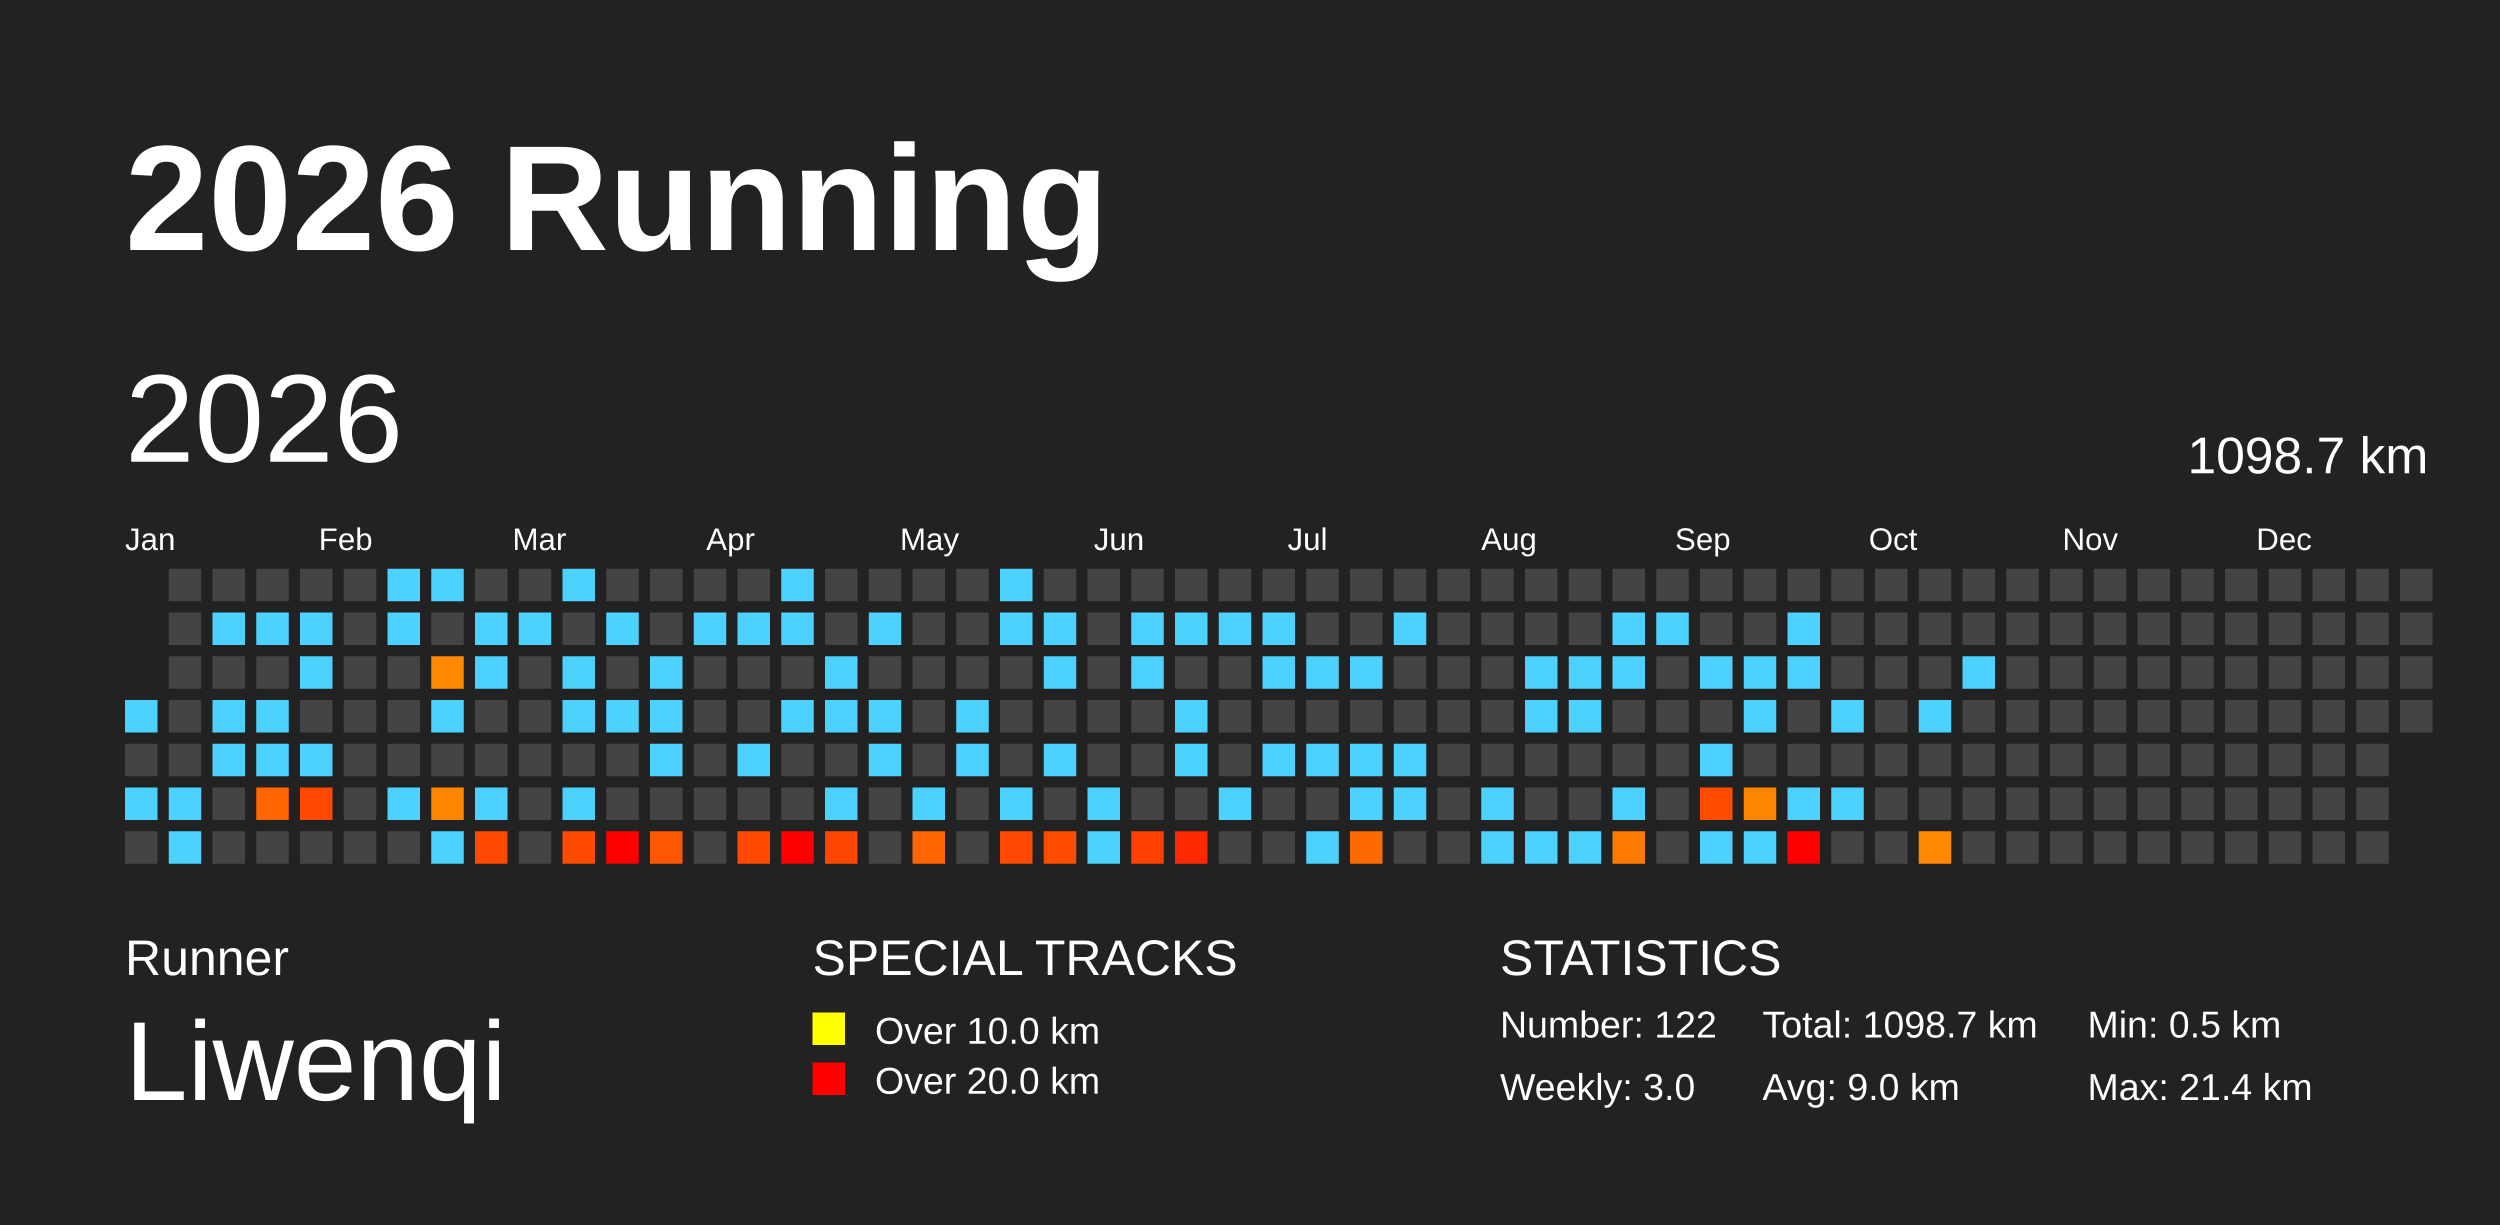
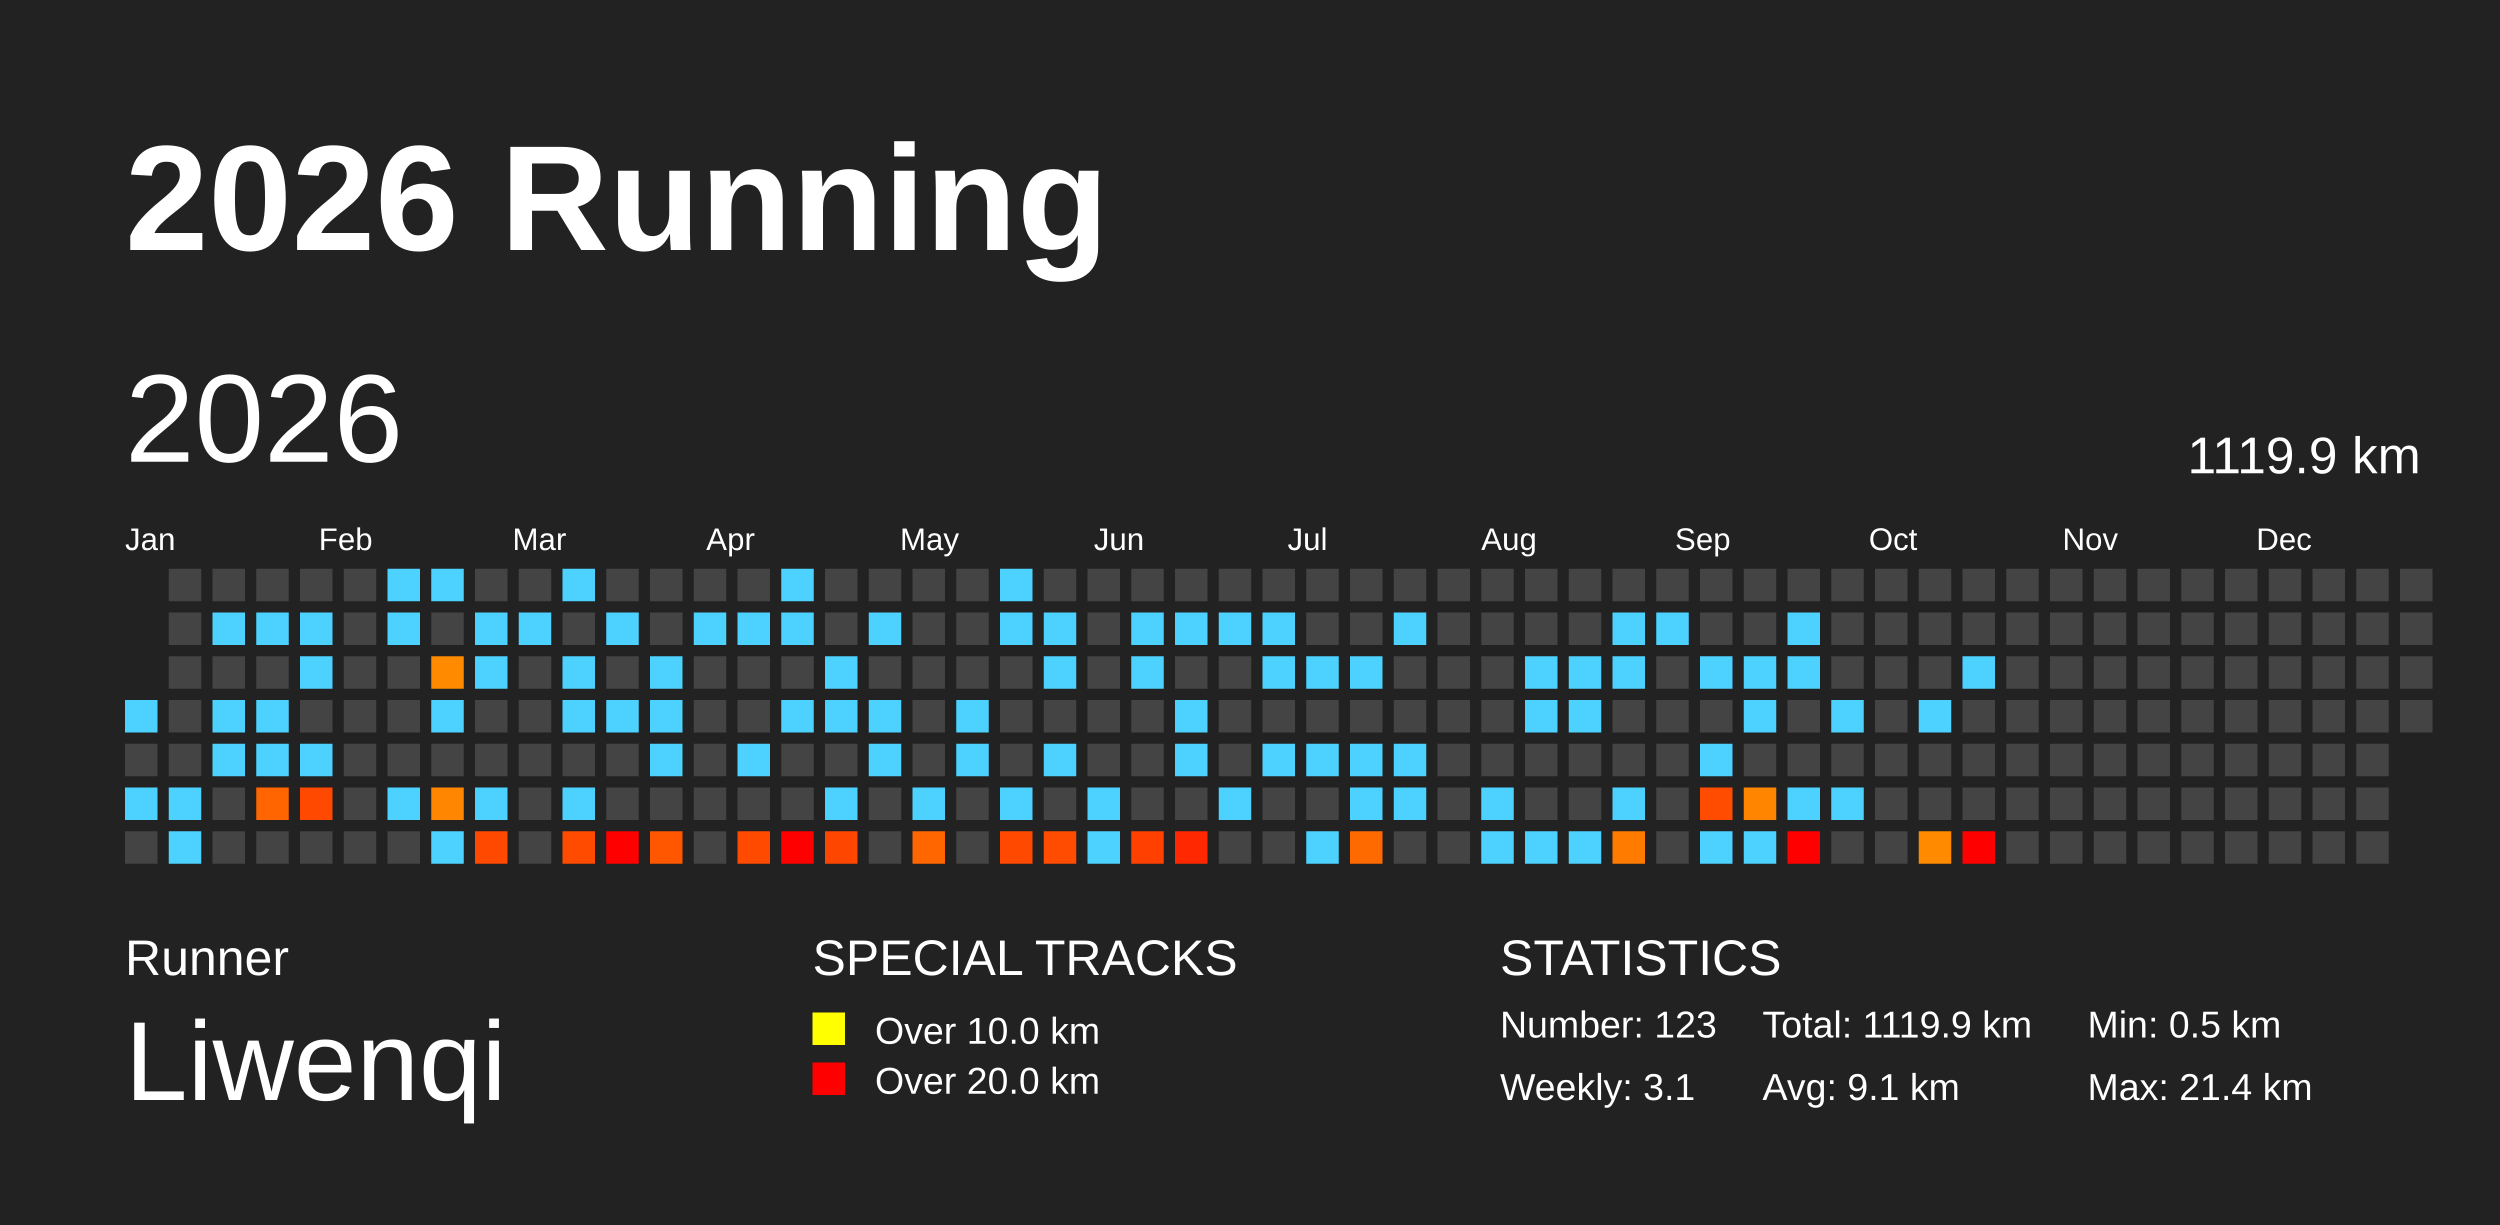
<svg xmlns="http://www.w3.org/2000/svg" baseProfile="full" height="98mm" version="1.1" viewBox="0,0,200,98" width="200mm">
  <defs />
  <rect fill="#222222" height="98" width="200" x="0" y="0" />
  <text fill="#FFFFFF" style="font-size:12px; font-family:Arial; font-weight:bold;" x="10" y="20">2026 Running</text>
  <text fill="#FFFFFF" style="font-size:4px; font-family:Arial" x="10" y="78">Runner</text>
  <text fill="#FFFFFF" style="font-size:9px; font-family:Arial" x="10" y="88">Liwenqi</text>
  <text fill="#FFFFFF" style="font-size:4px; font-family:Arial" x="65" y="78">SPECIAL TRACKS</text>
  <rect fill="yellow" height="2.6" width="2.6" x="65" y="81" />
  <text fill="#FFFFFF" style="font-size:3px; font-family:Arial" x="70" y="83.5">Over 10.0 km</text>
  <rect fill="red" height="2.6" width="2.6" x="65" y="85" />
  <text fill="#FFFFFF" style="font-size:3px; font-family:Arial" x="70" y="87.5">Over 20.0 km</text>
  <text fill="#FFFFFF" style="font-size:4px; font-family:Arial" x="120" y="78">STATISTICS</text>
-   <text fill="#FFFFFF" style="font-size:3px; font-family:Arial" x="120" y="83">Number: 122</text>
-   <text fill="#FFFFFF" style="font-size:3px; font-family:Arial" x="120" y="88">Weekly: 3.0</text>
-   <text fill="#FFFFFF" style="font-size:3px; font-family:Arial" x="141" y="83">Total: 1098.7 km</text>
-   <text fill="#FFFFFF" style="font-size:3px; font-family:Arial" x="141" y="88">Avg: 9.0 km</text>
+   <text fill="#FFFFFF" style="font-size:3px; font-family:Arial" x="120" y="83">Number: 123</text>
+   <text fill="#FFFFFF" style="font-size:3px; font-family:Arial" x="120" y="88">Weekly: 3.1</text>
+   <text fill="#FFFFFF" style="font-size:3px; font-family:Arial" x="141" y="83">Total: 1119.9 km</text>
+   <text fill="#FFFFFF" style="font-size:3px; font-family:Arial" x="141" y="88">Avg: 9.1 km</text>
  <text fill="#FFFFFF" style="font-size:3px; font-family:Arial" x="167" y="83">Min: 0.5 km</text>
  <text fill="#FFFFFF" style="font-size:3px; font-family:Arial" x="167" y="88">Max: 21.4 km</text>
  <text dominant-baseline="hanging" fill="#FFFFFF" style="font-size:10.0px; font-family:Arial;" x="10" y="30">2026</text>
-   <text dominant-baseline="hanging" fill="#FFFFFF" style="font-size:4.125px; font-family:Arial;" x="175" y="35">1098.7 km</text>
+   <text dominant-baseline="hanging" fill="#FFFFFF" style="font-size:4.125px; font-family:Arial;" x="175" y="35">1119.9 km</text>
  <text fill="#FFFFFF" style="font-size:2.5px; font-family:Arial" x="10.0" y="44">Jan</text>
  <text fill="#FFFFFF" style="font-size:2.5px; font-family:Arial" x="25.5" y="44">Feb</text>
  <text fill="#FFFFFF" style="font-size:2.5px; font-family:Arial" x="41.0" y="44">Mar</text>
  <text fill="#FFFFFF" style="font-size:2.5px; font-family:Arial" x="56.5" y="44">Apr</text>
  <text fill="#FFFFFF" style="font-size:2.5px; font-family:Arial" x="72.0" y="44">May</text>
  <text fill="#FFFFFF" style="font-size:2.5px; font-family:Arial" x="87.5" y="44">Jun</text>
  <text fill="#FFFFFF" style="font-size:2.5px; font-family:Arial" x="103.0" y="44">Jul</text>
  <text fill="#FFFFFF" style="font-size:2.5px; font-family:Arial" x="118.5" y="44">Aug</text>
  <text fill="#FFFFFF" style="font-size:2.5px; font-family:Arial" x="134.0" y="44">Sep</text>
  <text fill="#FFFFFF" style="font-size:2.5px; font-family:Arial" x="149.5" y="44">Oct</text>
  <text fill="#FFFFFF" style="font-size:2.5px; font-family:Arial" x="165.0" y="44">Nov</text>
  <text fill="#FFFFFF" style="font-size:2.5px; font-family:Arial" x="180.5" y="44">Dec</text>
  <rect fill="#4dd2ff" height="2.6" width="2.6" x="10.0" y="56.0" />
  <rect fill="#444444" height="2.6" width="2.6" x="10.0" y="59.5" />
  <rect fill="#4dd2ff" height="2.6" width="2.6" x="10.0" y="63.0" />
  <rect fill="#444444" height="2.6" width="2.6" x="10.0" y="66.5" />
  <rect fill="#444444" height="2.6" width="2.6" x="13.5" y="45.5" />
  <rect fill="#444444" height="2.6" width="2.6" x="13.5" y="49.0" />
  <rect fill="#444444" height="2.6" width="2.6" x="13.5" y="52.5" />
  <rect fill="#444444" height="2.6" width="2.6" x="13.5" y="56.0" />
  <rect fill="#444444" height="2.6" width="2.6" x="13.5" y="59.5" />
  <rect fill="#4dd2ff" height="2.6" width="2.6" x="13.5" y="63.0" />
  <rect fill="#4dd2ff" height="2.6" width="2.6" x="13.5" y="66.5" />
  <rect fill="#444444" height="2.6" width="2.6" x="17.0" y="45.5" />
  <rect fill="#4dd2ff" height="2.6" width="2.6" x="17.0" y="49.0" />
  <rect fill="#444444" height="2.6" width="2.6" x="17.0" y="52.5" />
  <rect fill="#4dd2ff" height="2.6" width="2.6" x="17.0" y="56.0" />
  <rect fill="#4dd2ff" height="2.6" width="2.6" x="17.0" y="59.5" />
  <rect fill="#444444" height="2.6" width="2.6" x="17.0" y="63.0" />
  <rect fill="#444444" height="2.6" width="2.6" x="17.0" y="66.5" />
  <rect fill="#444444" height="2.6" width="2.6" x="20.5" y="45.5" />
  <rect fill="#4dd2ff" height="2.6" width="2.6" x="20.5" y="49.0" />
  <rect fill="#444444" height="2.6" width="2.6" x="20.5" y="52.5" />
  <rect fill="#4dd2ff" height="2.6" width="2.6" x="20.5" y="56.0" />
  <rect fill="#4dd2ff" height="2.6" width="2.6" x="20.5" y="59.5" />
  <rect fill="#ff6500" height="2.6" width="2.6" x="20.5" y="63.0" />
  <rect fill="#444444" height="2.6" width="2.6" x="20.5" y="66.5" />
  <rect fill="#444444" height="2.6" width="2.6" x="24.0" y="45.5" />
  <rect fill="#4dd2ff" height="2.6" width="2.6" x="24.0" y="49.0" />
  <rect fill="#4dd2ff" height="2.6" width="2.6" x="24.0" y="52.5" />
  <rect fill="#444444" height="2.6" width="2.6" x="24.0" y="56.0" />
  <rect fill="#4dd2ff" height="2.6" width="2.6" x="24.0" y="59.5" />
  <rect fill="#ff4800" height="2.6" width="2.6" x="24.0" y="63.0" />
  <rect fill="#444444" height="2.6" width="2.6" x="24.0" y="66.5" />
  <rect fill="#444444" height="2.6" width="2.6" x="27.5" y="45.5" />
  <rect fill="#444444" height="2.6" width="2.6" x="27.5" y="49.0" />
  <rect fill="#444444" height="2.6" width="2.6" x="27.5" y="52.5" />
  <rect fill="#444444" height="2.6" width="2.6" x="27.5" y="56.0" />
  <rect fill="#444444" height="2.6" width="2.6" x="27.5" y="59.5" />
  <rect fill="#444444" height="2.6" width="2.6" x="27.5" y="63.0" />
  <rect fill="#444444" height="2.6" width="2.6" x="27.5" y="66.5" />
  <rect fill="#4dd2ff" height="2.6" width="2.6" x="31.0" y="45.5" />
  <rect fill="#4dd2ff" height="2.6" width="2.6" x="31.0" y="49.0" />
  <rect fill="#444444" height="2.6" width="2.6" x="31.0" y="52.5" />
  <rect fill="#444444" height="2.6" width="2.6" x="31.0" y="56.0" />
  <rect fill="#444444" height="2.6" width="2.6" x="31.0" y="59.5" />
  <rect fill="#4dd2ff" height="2.6" width="2.6" x="31.0" y="63.0" />
  <rect fill="#444444" height="2.6" width="2.6" x="31.0" y="66.5" />
  <rect fill="#4dd2ff" height="2.6" width="2.6" x="34.5" y="45.5" />
  <rect fill="#444444" height="2.6" width="2.6" x="34.5" y="49.0" />
  <rect fill="#ff8a00" height="2.6" width="2.6" x="34.5" y="52.5" />
  <rect fill="#4dd2ff" height="2.6" width="2.6" x="34.5" y="56.0" />
  <rect fill="#444444" height="2.6" width="2.6" x="34.5" y="59.5" />
  <rect fill="#ff8600" height="2.6" width="2.6" x="34.5" y="63.0" />
  <rect fill="#4dd2ff" height="2.6" width="2.6" x="34.5" y="66.5" />
  <rect fill="#444444" height="2.6" width="2.6" x="38.0" y="45.5" />
  <rect fill="#4dd2ff" height="2.6" width="2.6" x="38.0" y="49.0" />
  <rect fill="#4dd2ff" height="2.6" width="2.6" x="38.0" y="52.5" />
  <rect fill="#444444" height="2.6" width="2.6" x="38.0" y="56.0" />
  <rect fill="#444444" height="2.6" width="2.6" x="38.0" y="59.5" />
  <rect fill="#4dd2ff" height="2.6" width="2.6" x="38.0" y="63.0" />
  <rect fill="#ff4800" height="2.6" width="2.6" x="38.0" y="66.5" />
  <rect fill="#444444" height="2.6" width="2.6" x="41.5" y="45.5" />
  <rect fill="#4dd2ff" height="2.6" width="2.6" x="41.5" y="49.0" />
  <rect fill="#444444" height="2.6" width="2.6" x="41.5" y="52.5" />
  <rect fill="#444444" height="2.6" width="2.6" x="41.5" y="56.0" />
  <rect fill="#444444" height="2.6" width="2.6" x="41.5" y="59.5" />
  <rect fill="#444444" height="2.6" width="2.6" x="41.5" y="63.0" />
  <rect fill="#444444" height="2.6" width="2.6" x="41.5" y="66.5" />
  <rect fill="#4dd2ff" height="2.6" width="2.6" x="45.0" y="45.5" />
  <rect fill="#444444" height="2.6" width="2.6" x="45.0" y="49.0" />
  <rect fill="#4dd2ff" height="2.6" width="2.6" x="45.0" y="52.5" />
  <rect fill="#4dd2ff" height="2.6" width="2.6" x="45.0" y="56.0" />
  <rect fill="#444444" height="2.6" width="2.6" x="45.0" y="59.5" />
  <rect fill="#4dd2ff" height="2.6" width="2.6" x="45.0" y="63.0" />
  <rect fill="#ff4b00" height="2.6" width="2.6" x="45.0" y="66.5" />
  <rect fill="#444444" height="2.6" width="2.6" x="48.5" y="45.5" />
  <rect fill="#4dd2ff" height="2.6" width="2.6" x="48.5" y="49.0" />
  <rect fill="#444444" height="2.6" width="2.6" x="48.5" y="52.5" />
  <rect fill="#4dd2ff" height="2.6" width="2.6" x="48.5" y="56.0" />
  <rect fill="#444444" height="2.6" width="2.6" x="48.5" y="59.5" />
  <rect fill="#444444" height="2.6" width="2.6" x="48.5" y="63.0" />
  <rect fill="red" height="2.6" width="2.6" x="48.5" y="66.5" />
  <rect fill="#444444" height="2.6" width="2.6" x="52.0" y="45.5" />
  <rect fill="#444444" height="2.6" width="2.6" x="52.0" y="49.0" />
  <rect fill="#4dd2ff" height="2.6" width="2.6" x="52.0" y="52.5" />
  <rect fill="#4dd2ff" height="2.6" width="2.6" x="52.0" y="56.0" />
  <rect fill="#4dd2ff" height="2.6" width="2.6" x="52.0" y="59.5" />
  <rect fill="#444444" height="2.6" width="2.6" x="52.0" y="63.0" />
  <rect fill="#ff5700" height="2.6" width="2.6" x="52.0" y="66.5" />
  <rect fill="#444444" height="2.6" width="2.6" x="55.5" y="45.5" />
  <rect fill="#4dd2ff" height="2.6" width="2.6" x="55.5" y="49.0" />
  <rect fill="#444444" height="2.6" width="2.6" x="55.5" y="52.5" />
  <rect fill="#444444" height="2.6" width="2.6" x="55.5" y="56.0" />
  <rect fill="#444444" height="2.6" width="2.6" x="55.5" y="59.5" />
  <rect fill="#444444" height="2.6" width="2.6" x="55.5" y="63.0" />
  <rect fill="#444444" height="2.6" width="2.6" x="55.5" y="66.5" />
  <rect fill="#444444" height="2.6" width="2.6" x="59.0" y="45.5" />
  <rect fill="#4dd2ff" height="2.6" width="2.6" x="59.0" y="49.0" />
  <rect fill="#444444" height="2.6" width="2.6" x="59.0" y="52.5" />
  <rect fill="#444444" height="2.6" width="2.6" x="59.0" y="56.0" />
  <rect fill="#4dd2ff" height="2.6" width="2.6" x="59.0" y="59.5" />
  <rect fill="#444444" height="2.6" width="2.6" x="59.0" y="63.0" />
  <rect fill="#ff4a00" height="2.6" width="2.6" x="59.0" y="66.5" />
  <rect fill="#4dd2ff" height="2.6" width="2.6" x="62.5" y="45.5" />
  <rect fill="#4dd2ff" height="2.6" width="2.6" x="62.5" y="49.0" />
  <rect fill="#444444" height="2.6" width="2.6" x="62.5" y="52.5" />
  <rect fill="#4dd2ff" height="2.6" width="2.6" x="62.5" y="56.0" />
  <rect fill="#444444" height="2.6" width="2.6" x="62.5" y="59.5" />
  <rect fill="#444444" height="2.6" width="2.6" x="62.5" y="63.0" />
  <rect fill="red" height="2.6" width="2.6" x="62.5" y="66.5" />
  <rect fill="#444444" height="2.6" width="2.6" x="66.0" y="45.5" />
  <rect fill="#444444" height="2.6" width="2.6" x="66.0" y="49.0" />
  <rect fill="#4dd2ff" height="2.6" width="2.6" x="66.0" y="52.5" />
  <rect fill="#4dd2ff" height="2.6" width="2.6" x="66.0" y="56.0" />
  <rect fill="#444444" height="2.6" width="2.6" x="66.0" y="59.5" />
  <rect fill="#4dd2ff" height="2.6" width="2.6" x="66.0" y="63.0" />
  <rect fill="#ff4600" height="2.6" width="2.6" x="66.0" y="66.5" />
  <rect fill="#444444" height="2.6" width="2.6" x="69.5" y="45.5" />
  <rect fill="#4dd2ff" height="2.6" width="2.6" x="69.5" y="49.0" />
  <rect fill="#444444" height="2.6" width="2.6" x="69.5" y="52.5" />
  <rect fill="#4dd2ff" height="2.6" width="2.6" x="69.5" y="56.0" />
  <rect fill="#4dd2ff" height="2.6" width="2.6" x="69.5" y="59.5" />
  <rect fill="#444444" height="2.6" width="2.6" x="69.5" y="63.0" />
  <rect fill="#444444" height="2.6" width="2.6" x="69.5" y="66.5" />
  <rect fill="#444444" height="2.6" width="2.6" x="73.0" y="45.5" />
  <rect fill="#444444" height="2.6" width="2.6" x="73.0" y="49.0" />
  <rect fill="#444444" height="2.6" width="2.6" x="73.0" y="52.5" />
  <rect fill="#444444" height="2.6" width="2.6" x="73.0" y="56.0" />
  <rect fill="#444444" height="2.6" width="2.6" x="73.0" y="59.5" />
  <rect fill="#4dd2ff" height="2.6" width="2.6" x="73.0" y="63.0" />
  <rect fill="#ff6600" height="2.6" width="2.6" x="73.0" y="66.5" />
  <rect fill="#444444" height="2.6" width="2.6" x="76.5" y="45.5" />
  <rect fill="#444444" height="2.6" width="2.6" x="76.5" y="49.0" />
  <rect fill="#444444" height="2.6" width="2.6" x="76.5" y="52.5" />
  <rect fill="#4dd2ff" height="2.6" width="2.6" x="76.5" y="56.0" />
  <rect fill="#4dd2ff" height="2.6" width="2.6" x="76.5" y="59.5" />
  <rect fill="#444444" height="2.6" width="2.6" x="76.5" y="63.0" />
  <rect fill="#444444" height="2.6" width="2.6" x="76.5" y="66.5" />
  <rect fill="#4dd2ff" height="2.6" width="2.6" x="80.0" y="45.5" />
  <rect fill="#4dd2ff" height="2.6" width="2.6" x="80.0" y="49.0" />
  <rect fill="#444444" height="2.6" width="2.6" x="80.0" y="52.5" />
  <rect fill="#444444" height="2.6" width="2.6" x="80.0" y="56.0" />
  <rect fill="#444444" height="2.6" width="2.6" x="80.0" y="59.5" />
  <rect fill="#4dd2ff" height="2.6" width="2.6" x="80.0" y="63.0" />
  <rect fill="#ff4900" height="2.6" width="2.6" x="80.0" y="66.5" />
  <rect fill="#444444" height="2.6" width="2.6" x="83.5" y="45.5" />
  <rect fill="#4dd2ff" height="2.6" width="2.6" x="83.5" y="49.0" />
  <rect fill="#4dd2ff" height="2.6" width="2.6" x="83.5" y="52.5" />
  <rect fill="#444444" height="2.6" width="2.6" x="83.5" y="56.0" />
  <rect fill="#4dd2ff" height="2.6" width="2.6" x="83.5" y="59.5" />
  <rect fill="#444444" height="2.6" width="2.6" x="83.5" y="63.0" />
  <rect fill="#ff4c00" height="2.6" width="2.6" x="83.5" y="66.5" />
  <rect fill="#444444" height="2.6" width="2.6" x="87.0" y="45.5" />
  <rect fill="#444444" height="2.6" width="2.6" x="87.0" y="49.0" />
  <rect fill="#444444" height="2.6" width="2.6" x="87.0" y="52.5" />
  <rect fill="#444444" height="2.6" width="2.6" x="87.0" y="56.0" />
  <rect fill="#444444" height="2.6" width="2.6" x="87.0" y="59.5" />
  <rect fill="#4dd2ff" height="2.6" width="2.6" x="87.0" y="63.0" />
  <rect fill="#4dd2ff" height="2.6" width="2.6" x="87.0" y="66.5" />
  <rect fill="#444444" height="2.6" width="2.6" x="90.5" y="45.5" />
  <rect fill="#4dd2ff" height="2.6" width="2.6" x="90.5" y="49.0" />
  <rect fill="#4dd2ff" height="2.6" width="2.6" x="90.5" y="52.5" />
  <rect fill="#444444" height="2.6" width="2.6" x="90.5" y="56.0" />
  <rect fill="#444444" height="2.6" width="2.6" x="90.5" y="59.5" />
  <rect fill="#444444" height="2.6" width="2.6" x="90.5" y="63.0" />
  <rect fill="#ff4000" height="2.6" width="2.6" x="90.5" y="66.5" />
  <rect fill="#444444" height="2.6" width="2.6" x="94.0" y="45.5" />
  <rect fill="#4dd2ff" height="2.6" width="2.6" x="94.0" y="49.0" />
  <rect fill="#444444" height="2.6" width="2.6" x="94.0" y="52.5" />
  <rect fill="#4dd2ff" height="2.6" width="2.6" x="94.0" y="56.0" />
  <rect fill="#4dd2ff" height="2.6" width="2.6" x="94.0" y="59.5" />
  <rect fill="#444444" height="2.6" width="2.6" x="94.0" y="63.0" />
  <rect fill="#ff2800" height="2.6" width="2.6" x="94.0" y="66.5" />
  <rect fill="#444444" height="2.6" width="2.6" x="97.5" y="45.5" />
  <rect fill="#4dd2ff" height="2.6" width="2.6" x="97.5" y="49.0" />
  <rect fill="#444444" height="2.6" width="2.6" x="97.5" y="52.5" />
  <rect fill="#444444" height="2.6" width="2.6" x="97.5" y="56.0" />
  <rect fill="#444444" height="2.6" width="2.6" x="97.5" y="59.5" />
  <rect fill="#4dd2ff" height="2.6" width="2.6" x="97.5" y="63.0" />
  <rect fill="#444444" height="2.6" width="2.6" x="97.5" y="66.5" />
  <rect fill="#444444" height="2.6" width="2.6" x="101.0" y="45.5" />
  <rect fill="#4dd2ff" height="2.6" width="2.6" x="101.0" y="49.0" />
  <rect fill="#4dd2ff" height="2.6" width="2.6" x="101.0" y="52.5" />
  <rect fill="#444444" height="2.6" width="2.6" x="101.0" y="56.0" />
  <rect fill="#4dd2ff" height="2.6" width="2.6" x="101.0" y="59.5" />
  <rect fill="#444444" height="2.6" width="2.6" x="101.0" y="63.0" />
  <rect fill="#444444" height="2.6" width="2.6" x="101.0" y="66.5" />
  <rect fill="#444444" height="2.6" width="2.6" x="104.5" y="45.5" />
  <rect fill="#444444" height="2.6" width="2.6" x="104.5" y="49.0" />
  <rect fill="#4dd2ff" height="2.6" width="2.6" x="104.5" y="52.5" />
  <rect fill="#444444" height="2.6" width="2.6" x="104.5" y="56.0" />
  <rect fill="#4dd2ff" height="2.6" width="2.6" x="104.5" y="59.5" />
  <rect fill="#444444" height="2.6" width="2.6" x="104.5" y="63.0" />
  <rect fill="#4dd2ff" height="2.6" width="2.6" x="104.5" y="66.5" />
  <rect fill="#444444" height="2.6" width="2.6" x="108.0" y="45.5" />
  <rect fill="#444444" height="2.6" width="2.6" x="108.0" y="49.0" />
  <rect fill="#4dd2ff" height="2.6" width="2.6" x="108.0" y="52.5" />
  <rect fill="#444444" height="2.6" width="2.6" x="108.0" y="56.0" />
  <rect fill="#4dd2ff" height="2.6" width="2.6" x="108.0" y="59.5" />
  <rect fill="#4dd2ff" height="2.6" width="2.6" x="108.0" y="63.0" />
  <rect fill="#ff6a00" height="2.6" width="2.6" x="108.0" y="66.5" />
  <rect fill="#444444" height="2.6" width="2.6" x="111.5" y="45.5" />
  <rect fill="#4dd2ff" height="2.6" width="2.6" x="111.5" y="49.0" />
  <rect fill="#444444" height="2.6" width="2.6" x="111.5" y="52.5" />
  <rect fill="#444444" height="2.6" width="2.6" x="111.5" y="56.0" />
  <rect fill="#4dd2ff" height="2.6" width="2.6" x="111.5" y="59.5" />
  <rect fill="#4dd2ff" height="2.6" width="2.6" x="111.5" y="63.0" />
  <rect fill="#444444" height="2.6" width="2.6" x="111.5" y="66.5" />
  <rect fill="#444444" height="2.6" width="2.6" x="115.0" y="45.5" />
  <rect fill="#444444" height="2.6" width="2.6" x="115.0" y="49.0" />
  <rect fill="#444444" height="2.6" width="2.6" x="115.0" y="52.5" />
  <rect fill="#444444" height="2.6" width="2.6" x="115.0" y="56.0" />
  <rect fill="#444444" height="2.6" width="2.6" x="115.0" y="59.5" />
  <rect fill="#444444" height="2.6" width="2.6" x="115.0" y="63.0" />
  <rect fill="#444444" height="2.6" width="2.6" x="115.0" y="66.5" />
  <rect fill="#444444" height="2.6" width="2.6" x="118.5" y="45.5" />
  <rect fill="#444444" height="2.6" width="2.6" x="118.5" y="49.0" />
  <rect fill="#444444" height="2.6" width="2.6" x="118.5" y="52.5" />
  <rect fill="#444444" height="2.6" width="2.6" x="118.5" y="56.0" />
  <rect fill="#444444" height="2.6" width="2.6" x="118.5" y="59.5" />
  <rect fill="#4dd2ff" height="2.6" width="2.6" x="118.5" y="63.0" />
  <rect fill="#4dd2ff" height="2.6" width="2.6" x="118.5" y="66.5" />
  <rect fill="#444444" height="2.6" width="2.6" x="122.0" y="45.5" />
  <rect fill="#444444" height="2.6" width="2.6" x="122.0" y="49.0" />
  <rect fill="#4dd2ff" height="2.6" width="2.6" x="122.0" y="52.5" />
  <rect fill="#4dd2ff" height="2.6" width="2.6" x="122.0" y="56.0" />
  <rect fill="#444444" height="2.6" width="2.6" x="122.0" y="59.5" />
  <rect fill="#444444" height="2.6" width="2.6" x="122.0" y="63.0" />
  <rect fill="#4dd2ff" height="2.6" width="2.6" x="122.0" y="66.5" />
  <rect fill="#444444" height="2.6" width="2.6" x="125.5" y="45.5" />
  <rect fill="#444444" height="2.6" width="2.6" x="125.5" y="49.0" />
  <rect fill="#4dd2ff" height="2.6" width="2.6" x="125.5" y="52.5" />
  <rect fill="#4dd2ff" height="2.6" width="2.6" x="125.5" y="56.0" />
  <rect fill="#444444" height="2.6" width="2.6" x="125.5" y="59.5" />
  <rect fill="#444444" height="2.6" width="2.6" x="125.5" y="63.0" />
  <rect fill="#4dd2ff" height="2.6" width="2.6" x="125.5" y="66.5" />
  <rect fill="#444444" height="2.6" width="2.6" x="129.0" y="45.5" />
  <rect fill="#4dd2ff" height="2.6" width="2.6" x="129.0" y="49.0" />
  <rect fill="#4dd2ff" height="2.6" width="2.6" x="129.0" y="52.5" />
  <rect fill="#444444" height="2.6" width="2.6" x="129.0" y="56.0" />
  <rect fill="#444444" height="2.6" width="2.6" x="129.0" y="59.5" />
  <rect fill="#4dd2ff" height="2.6" width="2.6" x="129.0" y="63.0" />
  <rect fill="#ff7b00" height="2.6" width="2.6" x="129.0" y="66.5" />
  <rect fill="#444444" height="2.6" width="2.6" x="132.5" y="45.5" />
  <rect fill="#4dd2ff" height="2.6" width="2.6" x="132.5" y="49.0" />
  <rect fill="#444444" height="2.6" width="2.6" x="132.5" y="52.5" />
  <rect fill="#444444" height="2.6" width="2.6" x="132.5" y="56.0" />
  <rect fill="#444444" height="2.6" width="2.6" x="132.5" y="59.5" />
  <rect fill="#444444" height="2.6" width="2.6" x="132.5" y="63.0" />
  <rect fill="#444444" height="2.6" width="2.6" x="132.5" y="66.5" />
  <rect fill="#444444" height="2.6" width="2.6" x="136.0" y="45.5" />
  <rect fill="#444444" height="2.6" width="2.6" x="136.0" y="49.0" />
  <rect fill="#4dd2ff" height="2.6" width="2.6" x="136.0" y="52.5" />
  <rect fill="#444444" height="2.6" width="2.6" x="136.0" y="56.0" />
  <rect fill="#4dd2ff" height="2.6" width="2.6" x="136.0" y="59.5" />
  <rect fill="#ff4c00" height="2.6" width="2.6" x="136.0" y="63.0" />
  <rect fill="#4dd2ff" height="2.6" width="2.6" x="136.0" y="66.5" />
  <rect fill="#444444" height="2.6" width="2.6" x="139.5" y="45.5" />
  <rect fill="#444444" height="2.6" width="2.6" x="139.5" y="49.0" />
  <rect fill="#4dd2ff" height="2.6" width="2.6" x="139.5" y="52.5" />
  <rect fill="#4dd2ff" height="2.6" width="2.6" x="139.5" y="56.0" />
  <rect fill="#444444" height="2.6" width="2.6" x="139.5" y="59.5" />
  <rect fill="#ff8400" height="2.6" width="2.6" x="139.5" y="63.0" />
  <rect fill="#4dd2ff" height="2.6" width="2.6" x="139.5" y="66.5" />
  <rect fill="#444444" height="2.6" width="2.6" x="143.0" y="45.5" />
  <rect fill="#4dd2ff" height="2.6" width="2.6" x="143.0" y="49.0" />
  <rect fill="#4dd2ff" height="2.6" width="2.6" x="143.0" y="52.5" />
  <rect fill="#444444" height="2.6" width="2.6" x="143.0" y="56.0" />
  <rect fill="#444444" height="2.6" width="2.6" x="143.0" y="59.5" />
  <rect fill="#4dd2ff" height="2.6" width="2.6" x="143.0" y="63.0" />
  <rect fill="red" height="2.6" width="2.6" x="143.0" y="66.5" />
  <rect fill="#444444" height="2.6" width="2.6" x="146.5" y="45.5" />
  <rect fill="#444444" height="2.6" width="2.6" x="146.5" y="49.0" />
  <rect fill="#444444" height="2.6" width="2.6" x="146.5" y="52.5" />
  <rect fill="#4dd2ff" height="2.6" width="2.6" x="146.5" y="56.0" />
  <rect fill="#444444" height="2.6" width="2.6" x="146.5" y="59.5" />
  <rect fill="#4dd2ff" height="2.6" width="2.6" x="146.5" y="63.0" />
  <rect fill="#444444" height="2.6" width="2.6" x="146.5" y="66.5" />
  <rect fill="#444444" height="2.6" width="2.6" x="150.0" y="45.5" />
  <rect fill="#444444" height="2.6" width="2.6" x="150.0" y="49.0" />
  <rect fill="#444444" height="2.6" width="2.6" x="150.0" y="52.5" />
  <rect fill="#444444" height="2.6" width="2.6" x="150.0" y="56.0" />
  <rect fill="#444444" height="2.6" width="2.6" x="150.0" y="59.5" />
  <rect fill="#444444" height="2.6" width="2.6" x="150.0" y="63.0" />
  <rect fill="#444444" height="2.6" width="2.6" x="150.0" y="66.5" />
  <rect fill="#444444" height="2.6" width="2.6" x="153.5" y="45.5" />
  <rect fill="#444444" height="2.6" width="2.6" x="153.5" y="49.0" />
  <rect fill="#444444" height="2.6" width="2.6" x="153.5" y="52.5" />
  <rect fill="#4dd2ff" height="2.6" width="2.6" x="153.5" y="56.0" />
  <rect fill="#444444" height="2.6" width="2.6" x="153.5" y="59.5" />
  <rect fill="#444444" height="2.6" width="2.6" x="153.5" y="63.0" />
  <rect fill="#ff8a00" height="2.6" width="2.6" x="153.5" y="66.5" />
  <rect fill="#444444" height="2.6" width="2.6" x="157.0" y="45.5" />
  <rect fill="#444444" height="2.6" width="2.6" x="157.0" y="49.0" />
  <rect fill="#4dd2ff" height="2.6" width="2.6" x="157.0" y="52.5" />
  <rect fill="#444444" height="2.6" width="2.6" x="157.0" y="56.0" />
  <rect fill="#444444" height="2.6" width="2.6" x="157.0" y="59.5" />
  <rect fill="#444444" height="2.6" width="2.6" x="157.0" y="63.0" />
-   <rect fill="#444444" height="2.6" width="2.6" x="157.0" y="66.5" />
+   <rect fill="red" height="2.6" width="2.6" x="157.0" y="66.5" />
  <rect fill="#444444" height="2.6" width="2.6" x="160.5" y="45.5" />
  <rect fill="#444444" height="2.6" width="2.6" x="160.5" y="49.0" />
  <rect fill="#444444" height="2.6" width="2.6" x="160.5" y="52.5" />
  <rect fill="#444444" height="2.6" width="2.6" x="160.5" y="56.0" />
  <rect fill="#444444" height="2.6" width="2.6" x="160.5" y="59.5" />
  <rect fill="#444444" height="2.6" width="2.6" x="160.5" y="63.0" />
  <rect fill="#444444" height="2.6" width="2.6" x="160.5" y="66.5" />
  <rect fill="#444444" height="2.6" width="2.6" x="164.0" y="45.5" />
  <rect fill="#444444" height="2.6" width="2.6" x="164.0" y="49.0" />
  <rect fill="#444444" height="2.6" width="2.6" x="164.0" y="52.5" />
  <rect fill="#444444" height="2.6" width="2.6" x="164.0" y="56.0" />
  <rect fill="#444444" height="2.6" width="2.6" x="164.0" y="59.5" />
  <rect fill="#444444" height="2.6" width="2.6" x="164.0" y="63.0" />
  <rect fill="#444444" height="2.6" width="2.6" x="164.0" y="66.5" />
  <rect fill="#444444" height="2.6" width="2.6" x="167.5" y="45.5" />
  <rect fill="#444444" height="2.6" width="2.6" x="167.5" y="49.0" />
  <rect fill="#444444" height="2.6" width="2.6" x="167.5" y="52.5" />
  <rect fill="#444444" height="2.6" width="2.6" x="167.5" y="56.0" />
  <rect fill="#444444" height="2.6" width="2.6" x="167.5" y="59.5" />
  <rect fill="#444444" height="2.6" width="2.6" x="167.5" y="63.0" />
  <rect fill="#444444" height="2.6" width="2.6" x="167.5" y="66.5" />
  <rect fill="#444444" height="2.6" width="2.6" x="171.0" y="45.5" />
  <rect fill="#444444" height="2.6" width="2.6" x="171.0" y="49.0" />
  <rect fill="#444444" height="2.6" width="2.6" x="171.0" y="52.5" />
  <rect fill="#444444" height="2.6" width="2.6" x="171.0" y="56.0" />
  <rect fill="#444444" height="2.6" width="2.6" x="171.0" y="59.5" />
  <rect fill="#444444" height="2.6" width="2.6" x="171.0" y="63.0" />
  <rect fill="#444444" height="2.6" width="2.6" x="171.0" y="66.5" />
  <rect fill="#444444" height="2.6" width="2.6" x="174.5" y="45.5" />
  <rect fill="#444444" height="2.6" width="2.6" x="174.5" y="49.0" />
  <rect fill="#444444" height="2.6" width="2.6" x="174.5" y="52.5" />
  <rect fill="#444444" height="2.6" width="2.6" x="174.5" y="56.0" />
  <rect fill="#444444" height="2.6" width="2.6" x="174.5" y="59.5" />
  <rect fill="#444444" height="2.6" width="2.6" x="174.5" y="63.0" />
  <rect fill="#444444" height="2.6" width="2.6" x="174.5" y="66.5" />
  <rect fill="#444444" height="2.6" width="2.6" x="178.0" y="45.5" />
  <rect fill="#444444" height="2.6" width="2.6" x="178.0" y="49.0" />
  <rect fill="#444444" height="2.6" width="2.6" x="178.0" y="52.5" />
  <rect fill="#444444" height="2.6" width="2.6" x="178.0" y="56.0" />
  <rect fill="#444444" height="2.6" width="2.6" x="178.0" y="59.5" />
  <rect fill="#444444" height="2.6" width="2.6" x="178.0" y="63.0" />
  <rect fill="#444444" height="2.6" width="2.6" x="178.0" y="66.5" />
  <rect fill="#444444" height="2.6" width="2.6" x="181.5" y="45.5" />
  <rect fill="#444444" height="2.6" width="2.6" x="181.5" y="49.0" />
  <rect fill="#444444" height="2.6" width="2.6" x="181.5" y="52.5" />
  <rect fill="#444444" height="2.6" width="2.6" x="181.5" y="56.0" />
  <rect fill="#444444" height="2.6" width="2.6" x="181.5" y="59.5" />
  <rect fill="#444444" height="2.6" width="2.6" x="181.5" y="63.0" />
  <rect fill="#444444" height="2.6" width="2.6" x="181.5" y="66.5" />
  <rect fill="#444444" height="2.6" width="2.6" x="185.0" y="45.5" />
  <rect fill="#444444" height="2.6" width="2.6" x="185.0" y="49.0" />
  <rect fill="#444444" height="2.6" width="2.6" x="185.0" y="52.5" />
  <rect fill="#444444" height="2.6" width="2.6" x="185.0" y="56.0" />
  <rect fill="#444444" height="2.6" width="2.6" x="185.0" y="59.5" />
  <rect fill="#444444" height="2.6" width="2.6" x="185.0" y="63.0" />
  <rect fill="#444444" height="2.6" width="2.6" x="185.0" y="66.5" />
  <rect fill="#444444" height="2.6" width="2.6" x="188.5" y="45.5" />
  <rect fill="#444444" height="2.6" width="2.6" x="188.5" y="49.0" />
  <rect fill="#444444" height="2.6" width="2.6" x="188.5" y="52.5" />
  <rect fill="#444444" height="2.6" width="2.6" x="188.5" y="56.0" />
  <rect fill="#444444" height="2.6" width="2.6" x="188.5" y="59.5" />
  <rect fill="#444444" height="2.6" width="2.6" x="188.5" y="63.0" />
  <rect fill="#444444" height="2.6" width="2.6" x="188.5" y="66.5" />
  <rect fill="#444444" height="2.6" width="2.6" x="192.0" y="45.5" />
  <rect fill="#444444" height="2.6" width="2.6" x="192.0" y="49.0" />
  <rect fill="#444444" height="2.6" width="2.6" x="192.0" y="52.5" />
  <rect fill="#444444" height="2.6" width="2.6" x="192.0" y="56.0" />
</svg>
